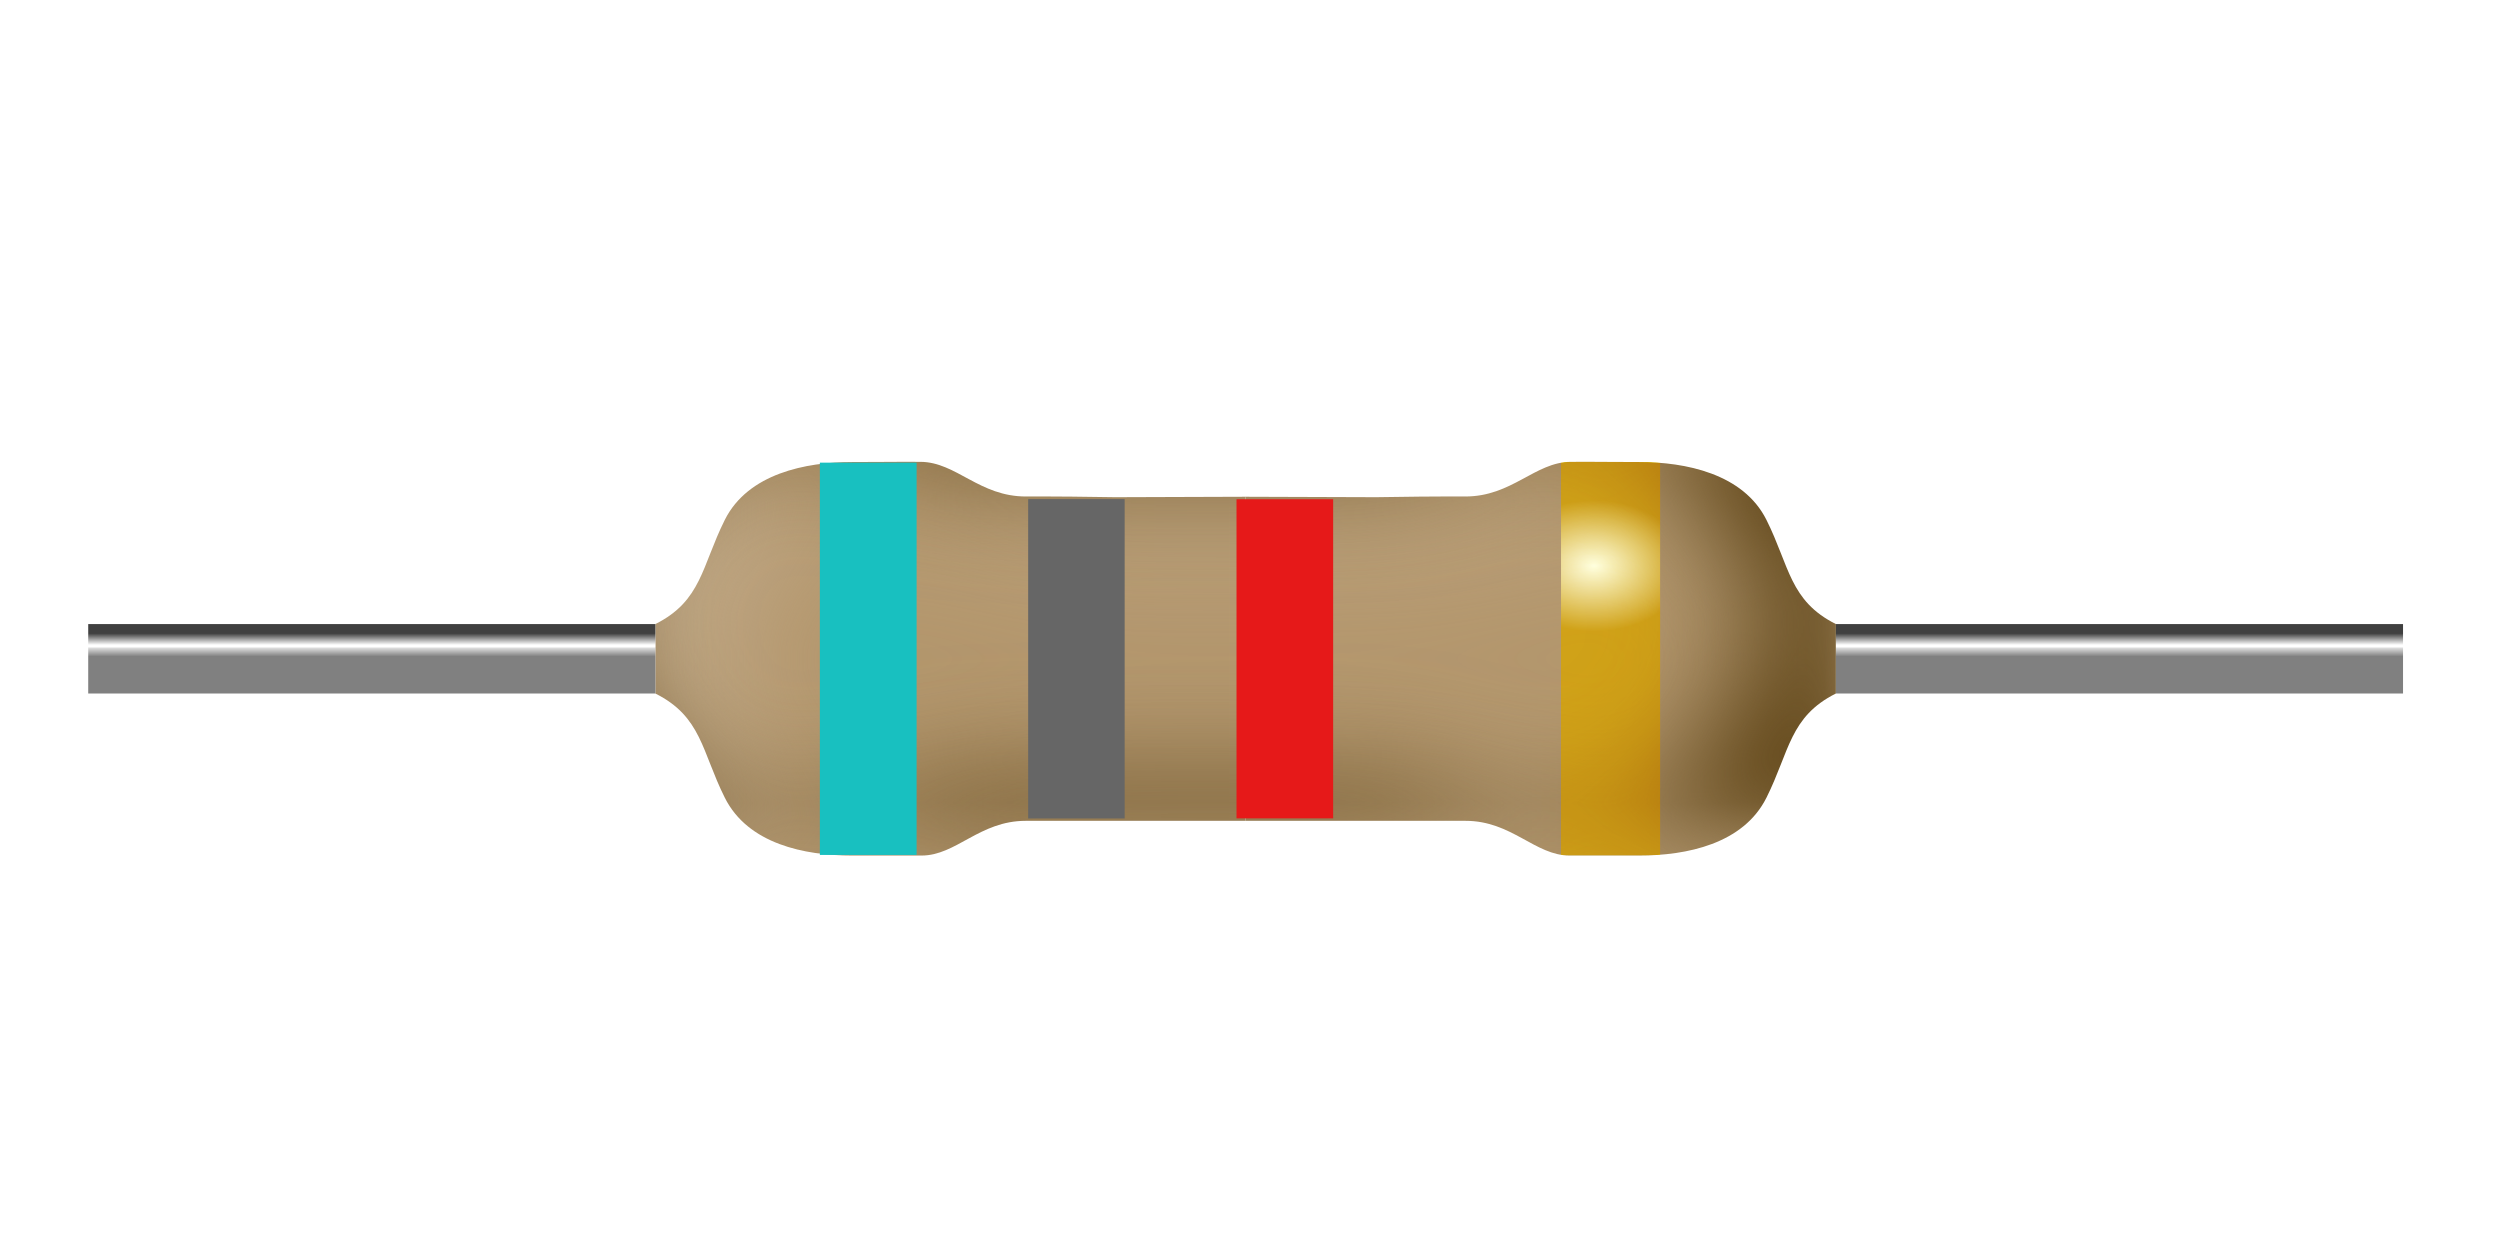
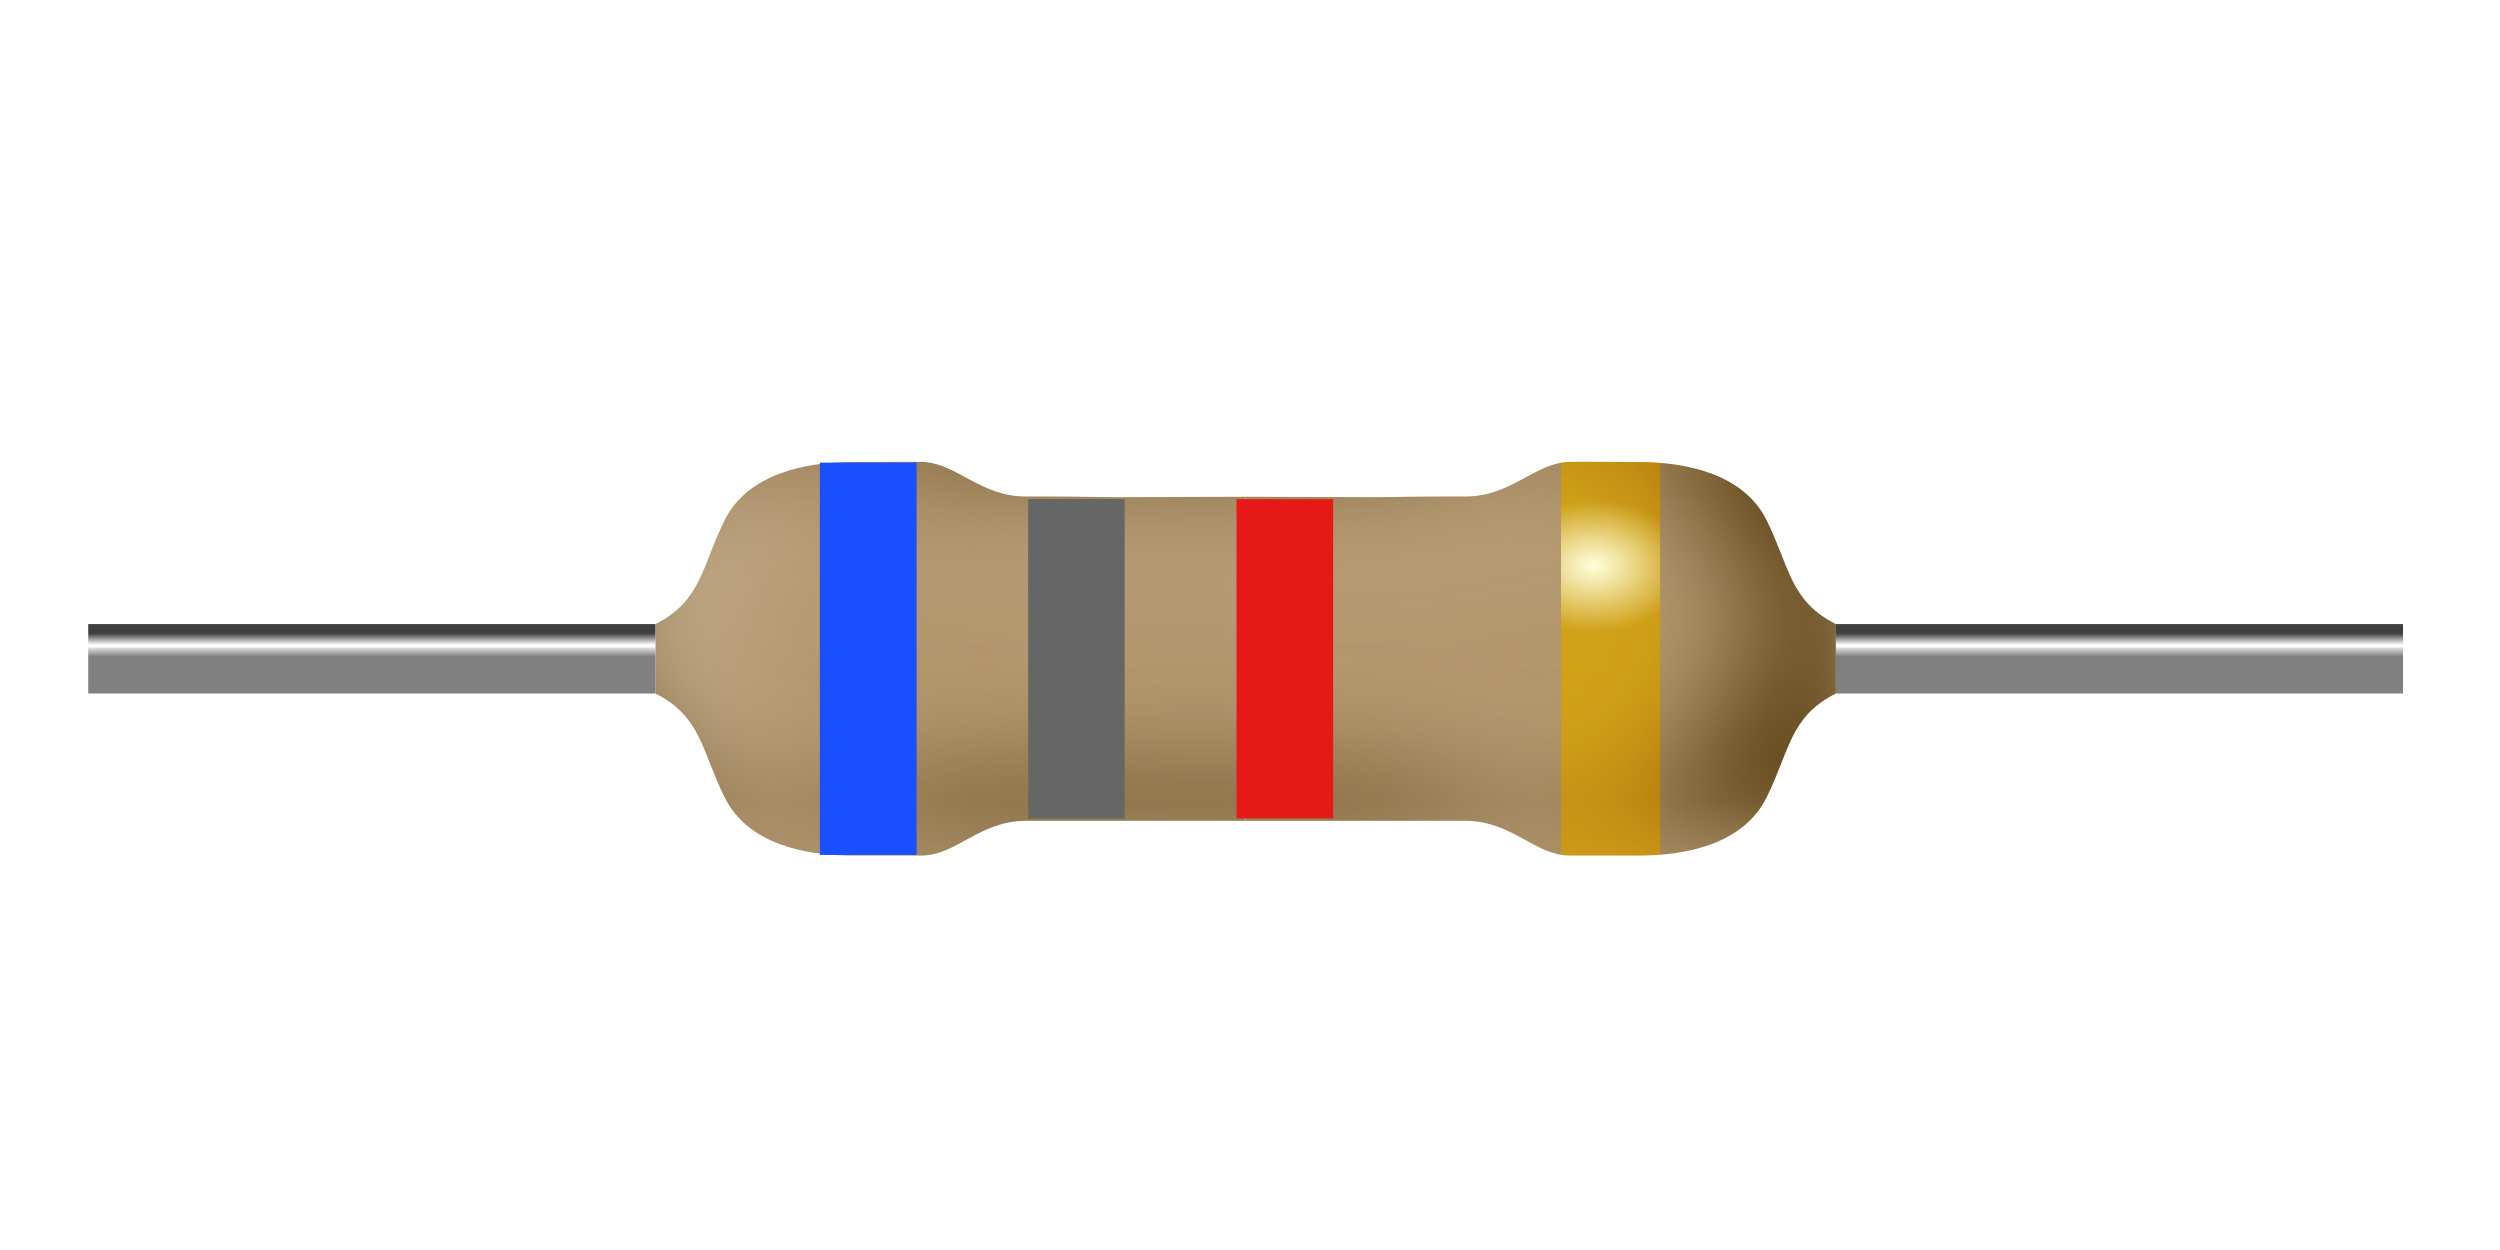
<svg xmlns="http://www.w3.org/2000/svg" xmlns:xlink="http://www.w3.org/1999/xlink" width="108mm" height="54mm" viewBox="0 0 108 54" version="1.1" id="svg8" style="enable-background:new">
  <defs id="defs2">
    <marker style="overflow:visible" id="marker6552" refX="0" refY="0" orient="auto">
      <path transform="scale(-0.6)" d="M 8.719,4.034 -2.207,0.016 8.719,-4.002 c -1.745,2.372 -1.735,5.617 -6e-7,8.035 z" style="fill:#000000;fill-opacity:1;fill-rule:evenodd;stroke:#000000;stroke-width:0.625;stroke-linejoin:round;stroke-opacity:1" id="path6550" />
    </marker>
    <marker orient="auto" refY="0" refX="0" id="marker6446" style="overflow:visible">
      <path id="path6444" style="fill:#000000;fill-opacity:1;fill-rule:evenodd;stroke:#000000;stroke-width:0.625;stroke-linejoin:round;stroke-opacity:1" d="M 8.719,4.034 -2.207,0.016 8.719,-4.002 c -1.745,2.372 -1.735,5.617 -6e-7,8.035 z" transform="scale(-0.6)" />
    </marker>
    <marker orient="auto" refY="0" refX="0" id="Arrow1Lstart" style="overflow:visible">
      <path id="path4851" d="M 0,0 5,-5 -12.5,0 5,5 Z" style="fill:#000000;fill-opacity:1;fill-rule:evenodd;stroke:#000000;stroke-width:1pt;stroke-opacity:1" transform="matrix(0.8,0,0,0.8,10,0)" />
    </marker>
    <marker orient="auto" refY="0" refX="0" id="Arrow2Lend" style="overflow:visible">
      <path id="path4872" style="fill:#000000;fill-opacity:1;fill-rule:evenodd;stroke:#000000;stroke-width:0.625;stroke-linejoin:round;stroke-opacity:1" d="M 8.719,4.034 -2.207,0.016 8.719,-4.002 c -1.745,2.372 -1.735,5.617 -6e-7,8.035 z" transform="matrix(-1.1,0,0,-1.1,-1.1,0)" />
    </marker>
    <linearGradient id="linearGradient7798">
      <stop style="stop-color:#ffffff;stop-opacity:1" offset="0" id="stop7794" />
      <stop style="stop-color:#b08d1c;stop-opacity:1" offset="1" id="stop7796" />
    </linearGradient>
    <linearGradient id="linearGradient5335">
      <stop style="stop-color:#b3966c;stop-opacity:1;" offset="0" id="stop5331" />
      <stop style="stop-color:#b3966c;stop-opacity:1" offset="1" id="stop5333" />
    </linearGradient>
    <linearGradient id="linearGradient4698">
      <stop style="stop-color:#404040;stop-opacity:1" offset="0" id="stop4694" />
      <stop style="stop-color:#ffffff;stop-opacity:1" offset="1" id="stop4696" />
    </linearGradient>
    <linearGradient id="linearGradient4688">
      <stop style="stop-color:#ffffff;stop-opacity:1" offset="0" id="stop4684" />
      <stop style="stop-color:#808080;stop-opacity:1" offset="1" id="stop4686" />
    </linearGradient>
    <filter style="color-interpolation-filters:sRGB" id="filter6573">
      <feFlood flood-opacity="1" flood-color="rgb(205,186,159)" result="flood" id="feFlood6563" />
      <feComposite in="flood" in2="SourceGraphic" operator="out" result="composite1" id="feComposite6565" />
      <feGaussianBlur in="composite1" stdDeviation="7.3" result="blur" id="feGaussianBlur6567" />
      <feOffset dx="0.3" dy="0" result="offset" id="feOffset6569" />
      <feComposite in="offset" in2="SourceGraphic" operator="atop" result="fbSourceGraphic" id="feComposite6571" />
      <feColorMatrix result="fbSourceGraphicAlpha" in="fbSourceGraphic" values="0 0 0 -1 0 0 0 0 -1 0 0 0 0 -1 0 0 0 0 1 0" id="feColorMatrix7727" />
      <feFlood id="feFlood7729" flood-opacity="1" flood-color="rgb(91,64,17)" result="flood" in="fbSourceGraphic" />
      <feComposite in2="fbSourceGraphic" id="feComposite7731" in="flood" operator="out" result="composite1" />
      <feGaussianBlur id="feGaussianBlur7733" in="composite1" stdDeviation="5.208" result="blur" />
      <feOffset id="feOffset7735" dx="-6.3" dy="-3.1" result="offset" />
      <feComposite in2="fbSourceGraphic" id="feComposite7737" in="offset" operator="atop" result="composite2" />
    </filter>
    <linearGradient xlink:href="#linearGradient5335" id="linearGradient7741" gradientUnits="userSpaceOnUse" x1="96" y1="199" x2="96" y2="235" gradientTransform="translate(16,33.99997)" />
    <linearGradient xlink:href="#linearGradient5335" id="linearGradient7743" gradientUnits="userSpaceOnUse" x1="96" y1="199" x2="96" y2="235" gradientTransform="translate(-16,33.99997)" />
    <radialGradient xlink:href="#linearGradient7798" id="radialGradient7800" cx="116.458" cy="188.684" fx="116.458" fy="188.684" r="3" gradientTransform="matrix(-1.333346,-1.33333,1.333329,-1.333345,28.70041,581.8578)" gradientUnits="userSpaceOnUse" />
    <filter style="color-interpolation-filters:sRGB" id="filter8308">
      <feFlood flood-opacity="1" flood-color="rgb(0,0,0)" result="flood" id="feFlood8298" />
      <feComposite in="SourceGraphic" in2="flood" operator="out" result="composite1" id="feComposite8300" />
      <feGaussianBlur in="composite1" stdDeviation="104.7" result="blur" id="feGaussianBlur8302" />
      <feOffset dx="-6.25" dy="-3.1" result="offset" id="feOffset8304" />
      <feComposite in="offset" in2="SourceGraphic" operator="atop" result="composite2" id="feComposite8306" />
    </filter>
    <filter style="color-interpolation-filters:sRGB" id="filter8904">
      <feBlend mode="overlay" in2="BackgroundImage" id="feBlend8906" />
    </filter>
    <linearGradient xlink:href="#linearGradient5335" id="linearGradient3764" gradientUnits="userSpaceOnUse" gradientTransform="translate(-16,33.99997)" x1="96" y1="199" x2="96" y2="235" />
    <linearGradient xlink:href="#linearGradient4688" id="linearGradient3766" gradientUnits="userSpaceOnUse" gradientTransform="translate(-15,-0.1959616)" x1="16" y1="182" x2="16" y2="183" />
    <linearGradient xlink:href="#linearGradient4698" id="linearGradient3768" gradientUnits="userSpaceOnUse" gradientTransform="translate(-15,-0.1959616)" x1="16" y1="181" x2="16" y2="182" />
  </defs>
  <g id="layer1" transform="translate(-60,-139.196)">
    <g style="fill:url(#linearGradient7743);fill-opacity:1;stroke:none;filter:url(#filter6573)" id="g4592" transform="matrix(0.5,0,0,0.5,66.2776,76.20425)">
      <path style="opacity:1;vector-effect:none;fill:url(#linearGradient3764);fill-opacity:1;stroke:none;stroke-width:0.36;stroke-linecap:round;stroke-linejoin:round;stroke-miterlimit:4;stroke-dasharray:none;stroke-dashoffset:0;stroke-opacity:0.473" d="m 95.067,196.903 c -3.757,-0.013 -15,3e-5 -19,3e-5 -4,0 -6,3 -9,3 -3,0 -6,0 -6,0 -4.109,0 -9,-1 -11,-5 -2,-4 -2,-7 -6,-9 v -3 -3 c 4,-2 4,-5 6,-9 2,-4 7,-5 11,-5 4,0 3,-0.031 5.911,-0.016 3.089,0.016 5.089,3.016 9.142,2.993 1.947,-0.011 5.947,0.023 7.677,0.062 3.757,-0.013 7.513,-0.026 11.27,-0.039" id="use4554" />
      <use style="fill:url(#linearGradient7741);fill-opacity:1;stroke:none" transform="matrix(-1,0,0,1,190.1336,-3e-5)" height="100%" width="100%" id="use5307" xlink:href="#use4554" y="0" x="0" />
    </g>
    <g transform="matrix(0.5,0,0,0.5,66.31101,76.15578)" id="g8164">
      <g id="g4704" style="display:inline">
        <rect y="182" x="-5" height="4" width="49" id="rect4594" style="opacity:1;vector-effect:none;fill:url(#linearGradient3766);fill-opacity:1;stroke:none;stroke-width:0.17;stroke-linecap:round;stroke-linejoin:round;stroke-miterlimit:4;stroke-dasharray:none;stroke-dashoffset:0.643;stroke-opacity:0.473" />
        <rect y="180" x="-5" height="2" width="49" id="rect4594-9" style="opacity:1;vector-effect:none;fill:url(#linearGradient3768);fill-opacity:1;stroke:none;stroke-width:0.17;stroke-linecap:round;stroke-linejoin:round;stroke-miterlimit:4;stroke-dasharray:none;stroke-dashoffset:0.643;stroke-opacity:0.473" />
      </g>
      <use x="0" y="0" xlink:href="#g4704" id="use4706" width="100%" height="100%" transform="translate(151)" style="display:inline" />
    </g>
    <rect style="vector-effect:none;fill:url(#radialGradient7800);fill-opacity:1;stroke:none;stroke-width:0.17;stroke-linecap:round;stroke-linejoin:round;stroke-miterlimit:4;stroke-dasharray:none;stroke-dashoffset:0.643;stroke-opacity:1;filter:url(#filter8904)" id="rect7747-1-3-1" width="6" height="34" x="123" y="166" transform="matrix(0.7135041,0,0,0.5003677,39.67537,76.07641)" />
    <rect style="vector-effect:none;fill:#e61919;fill-opacity:1;stroke:none;stroke-width:0.17;stroke-linecap:round;stroke-linejoin:round;stroke-miterlimit:4;stroke-dasharray:none;stroke-dashoffset:0.643;stroke-opacity:1;filter:url(#filter8308)" id="rect7747" width="6" height="28" x="96" y="169" transform="matrix(0.6958142,0,0,0.4923681,46.61933,77.55239)" />
    <rect style="vector-effect:none;fill:#666666;fill-opacity:1;stroke:none;stroke-width:0.17;stroke-linecap:round;stroke-linejoin:round;stroke-miterlimit:4;stroke-dasharray:none;stroke-dashoffset:0.643;stroke-opacity:1;filter:url(#filter8308)" id="rect7747-1" width="6" height="28" x="78" y="169" transform="matrix(0.6947202,0,0,0.4927665,50.22865,77.47951)" />
-     <rect style="vector-effect:none;fill:#18c0c0;fill-opacity:1;stroke:none;stroke-width:0.17;stroke-linecap:round;stroke-linejoin:round;stroke-miterlimit:4;stroke-dasharray:none;stroke-dashoffset:0.643;stroke-opacity:1;filter:url(#filter8308)" id="rect7747-1-3" width="6" height="34" x="61" y="166" transform="matrix(0.6965847,0,0,0.4984398,52.92629,76.4413)" />
+     <rect style="vector-effect:none;fill:#1850ff;fill-opacity:1;stroke:none;stroke-width:0.17;stroke-linecap:round;stroke-linejoin:round;stroke-miterlimit:4;stroke-dasharray:none;stroke-dashoffset:0.643;stroke-opacity:1;filter:url(#filter8308)" id="rect7747-1-3" width="6" height="34" x="61" y="166" transform="matrix(0.6965847,0,0,0.4984398,52.92629,76.4413)" />
    <g id="g6894" transform="translate(-2,-0.8040437)" />
  </g>
</svg>
